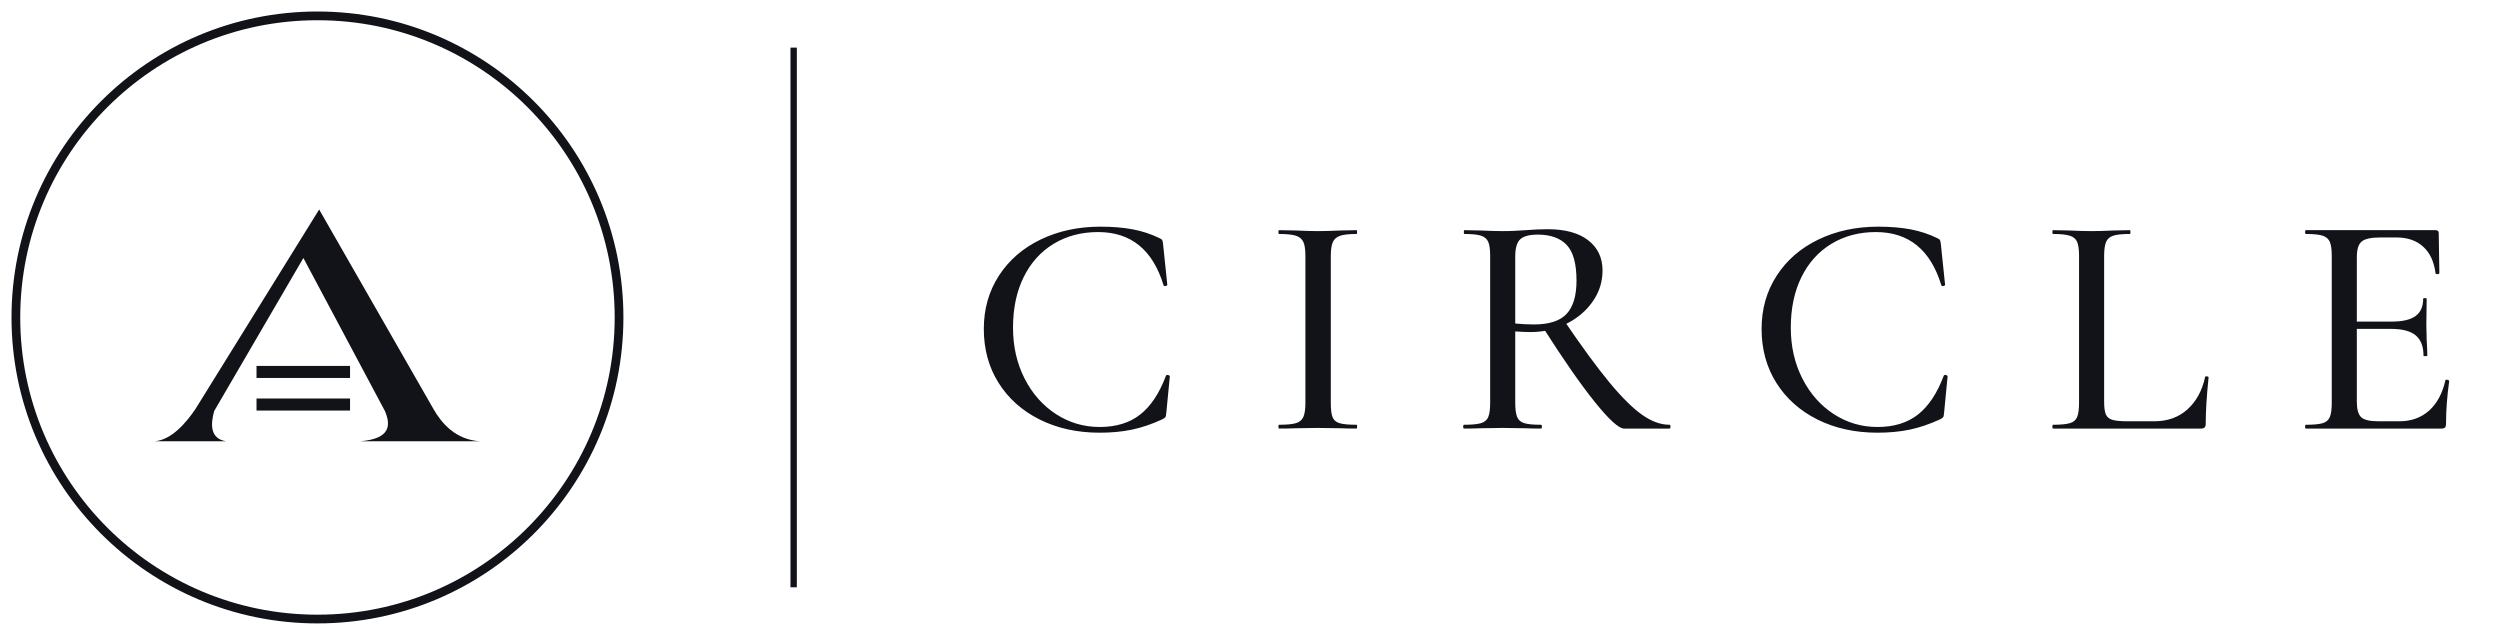
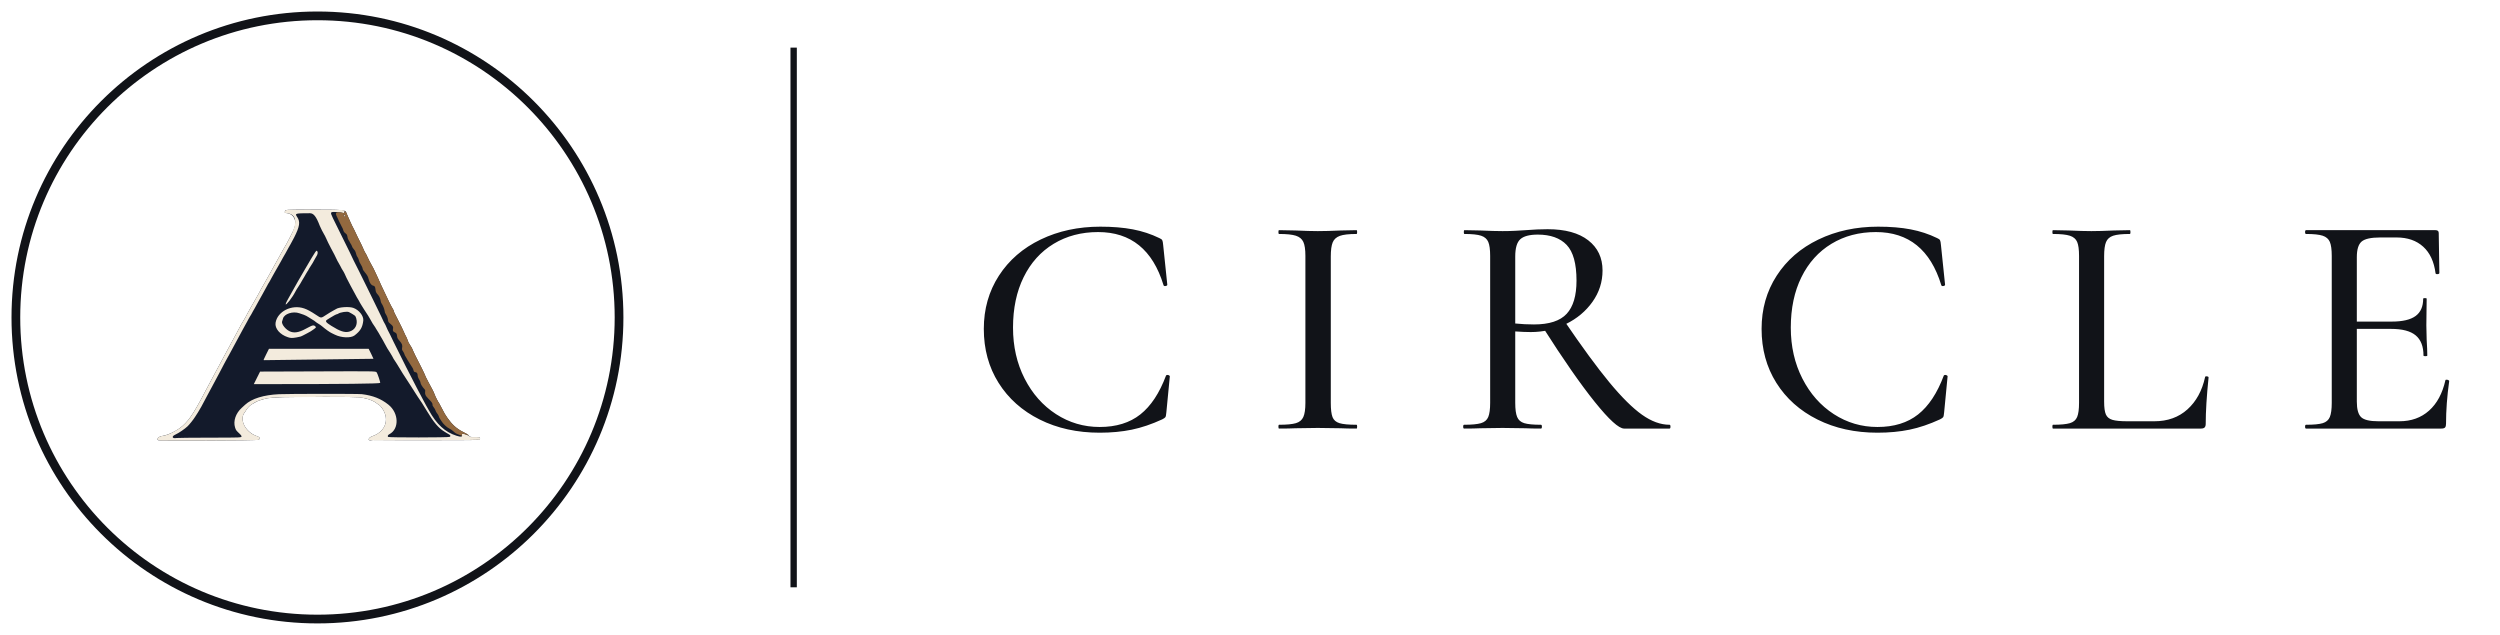
<svg xmlns="http://www.w3.org/2000/svg" viewBox="44 60 315 80" role="img" aria-label="A Circle">
  <circle cx="84" cy="100" r="38" fill="none" stroke="#111318" stroke-width="1.1" />
-   <g fill="#111318" transform="matrix(0.04464 0 0 0.04464 61.679 78.652)">
-     <path d="M 504.8 173.5 L 827.5 736.7 C 849.9 775.9 889.2 823.5 959.2 827.7 L 620.4 827.7 C 707.2 820.7 707.2 781.5 690.4 742.3 L 460.3 310.4 L 208.5 742.3 C 197.6 781.5 197.6 820.7 242.4 827.7 L 40.8 827.7 C 88.4 823.5 129 775.9 155.6 736.7 Z" />
-     <rect x="328" y="615" width="264" height="34" />
-     <rect x="328" y="707" width="264" height="34" />
+   <g transform="matrix(0.0397 0 0 0.0397 53.750 81.681)">
+     <path fill="#131A2B" d="M266.2,852.0C258.6,851.6 255.7,851.1 255.0,850.0C251.6,844.7 259.1,838.9 272.1,836.9C289.5,834.2 318.3,819.6 334.3,805.3C357.7,784.4 372.0,761.6 424.7,660.5C436.3,638.3 469.2,577.2 475.0,567.0C477.0,563.4 483.1,552.2 488.5,542.0C493.9,531.8 501.4,518.0 505.2,511.3C508.9,504.5 512.0,498.8 512.0,498.5C512.0,497.5 526.1,472.6 529.1,468.3C530.7,466.1 532.9,462.2 534.0,459.8C535.7,456.0 542.4,443.7 553.2,424.6C555.0,421.3 558.9,414.6 561.9,409.6C568.0,399.2 582.4,373.2 583.2,371.0C583.7,369.6 589.2,360.0 598.1,345.0C604.2,334.6 614.3,316.4 626.8,293.5C633.6,280.9 641.6,266.4 644.5,261.5C647.3,256.6 651.6,248.9 654.0,244.5C656.4,240.1 659.5,234.7 661.0,232.5C662.5,230.3 664.0,227.7 664.4,226.6C664.7,225.6 669.7,216.1 675.4,205.5C691.0,176.7 694.1,165.0 690.0,151.0C686.5,139.3 677.1,131.6 664.5,130.3C658.3,129.6 657.1,128.4 658.8,124.5C661.3,119.1 660.2,119.2 731.5,119.1C850.2,119.1 850.9,119.2 854.4,131.0C855.2,133.5 857.7,139.4 860.0,144.0C862.4,148.7 865.4,155.4 866.7,159.0C868.1,162.6 870.4,167.5 871.8,170.0C873.3,172.5 876.6,179.0 879.2,184.5C886.1,199.5 893.7,214.9 896.4,220.0C899.4,225.4 904.7,236.9 908.9,246.8C910.6,250.8 913.3,256.0 914.9,258.3C916.6,260.6 918.8,265.0 919.9,268.0C921.7,272.8 929.6,287.9 939.9,306.2C941.6,309.3 945.5,317.6 948.6,324.6C951.6,331.6 954.5,337.9 955.0,338.5C955.5,339.1 957.1,342.8 958.6,346.6C960.0,350.4 962.0,354.9 963.0,356.5C964.0,358.1 968.7,368.1 973.4,378.5C984.8,403.4 997.4,428.8 1001.1,434.2C1002.7,436.6 1004.3,440.1 1004.6,442.1C1004.9,444.1 1006.3,447.5 1007.6,449.6C1008.8,451.8 1012.3,458.4 1015.2,464.5C1020.2,474.9 1023.3,481.1 1029.3,492.5C1030.8,495.2 1033.9,502.0 1036.2,507.5C1038.5,513.0 1041.7,519.6 1043.3,522.2C1044.8,524.8 1047.2,530.3 1048.4,534.4C1049.7,538.5 1052.1,543.6 1053.8,545.7C1057.4,550.3 1063.4,561.2 1064.9,566.0C1065.9,569.3 1074.7,586.9 1090.7,618.0C1094.3,624.9 1098.4,633.4 1100.0,637.0C1101.5,640.6 1104.2,646.8 1106.0,650.9C1107.7,654.9 1111.7,662.6 1114.7,667.9C1117.8,673.2 1121.0,679.1 1121.8,681.0C1122.6,682.9 1125.0,687.4 1127.1,691.0C1129.2,694.6 1132.3,701.4 1134.0,706.2C1136.5,713.3 1144.8,729.5 1148.0,733.5C1148.4,734.0 1151.7,740.0 1155.1,746.8C1166.0,767.8 1166.8,769.2 1174.3,780.0C1189.1,801.3 1203.7,814.6 1223.6,824.4C1234.3,829.7 1238.6,832.4 1242.1,836.2C1246.7,841.0 1246.7,841.0 1260.8,841.0C1275.6,841.0 1278.0,841.7 1278.0,845.9C1278.0,850.4 1278.3,850.4 1211.6,850.8C1104.9,851.3 944.8,851.1 941.9,850.5C940.3,850.1 936.6,850.4 933.6,851.1C919.6,854.2 922.3,843.1 936.6,838.1C981.4,822.5 993.0,778.5 961.8,742.8C960.5,741.4 957.5,739.0 955.0,737.5C952.5,736.0 949.5,733.9 948.3,732.8C943.5,728.4 927.1,721.2 917.0,719.0C914.0,718.4 909.9,717.4 908.0,717.0C894.2,713.5 867.5,713.1 694.0,713.9C634.7,714.2 604.9,716.1 592.5,720.4C590.3,721.2 584.9,722.8 580.6,724.0C573.1,726.0 566.7,729.2 552.9,737.5C547.0,741.1 538.5,750.1 535.5,756.0C534.5,757.9 532.4,761.1 530.8,763.1C513.3,784.9 532.4,823.8 567.0,837.0C579.6,841.8 581.0,843.3 577.1,848.1C575.4,850.2 574.6,850.4 561.4,850.6C553.8,850.7 536.7,851.0 523.5,851.4C494.5,852.2 280.7,852.7 266.2,852.0Z" />
+     <path fill="#F3EBDD" d="M266.6,852.2C245.6,851.6 251.6,839.6 274.3,836.5C288.9,834.5 319.2,818.8 334.3,805.3C357.7,784.4 372.0,761.6 424.7,660.5C436.3,638.3 469.2,577.2 475.0,567.0C477.0,563.4 483.1,552.2 488.5,542.0C493.9,531.8 501.4,518.0 505.2,511.3C508.9,504.5 512.0,498.8 512.0,498.5C512.0,497.5 526.1,472.6 529.1,468.3C530.7,466.1 532.9,462.2 534.0,459.8C535.7,456.0 542.4,443.7 553.2,424.6C555.0,421.3 558.9,414.6 561.9,409.6C568.0,399.2 582.4,373.2 583.2,371.0C583.7,369.6 589.2,360.0 598.1,345.0C604.2,334.6 614.3,316.4 626.8,293.5C633.6,280.9 641.6,266.4 644.5,261.5C647.3,256.6 651.6,248.9 654.0,244.5C656.4,240.1 659.5,234.7 661.0,232.5C662.5,230.3 664.0,227.7 664.4,226.6C664.7,225.6 669.7,216.1 675.4,205.5C699.9,160.2 695.9,133.8 663.9,130.2C656.8,129.4 656.2,128.8 659.0,124.2C662.1,119.1 661.8,119.2 731.6,119.2C840.7,119.2 848.0,119.5 848.0,124.1C848.0,129.2 846.3,131.0 842.8,129.6C838.3,127.7 810.5,125.6 808.0,127.0C802.8,129.8 802.8,129.9 821.6,167.8C865.2,255.9 875.9,277.7 876.5,280.0C876.9,281.4 878.0,283.6 879.0,285.0C879.9,286.4 886.9,300.1 894.4,315.5C902.0,330.9 912.2,351.6 917.1,361.5C922.0,371.4 932.8,393.4 941.1,410.5C949.3,427.6 959.7,448.8 964.1,457.7C968.4,466.6 972.0,474.3 972.0,474.7C972.0,475.2 973.2,477.3 974.6,479.4C976.1,481.5 978.9,487.4 981.0,492.5C983.1,497.6 986.3,504.4 988.2,507.6C990.1,510.9 992.2,515.1 993.0,517.0C993.8,518.9 998.5,528.8 1003.6,539.0C1024.6,581.5 1040.2,612.8 1042.9,618.0C1044.5,621.0 1046.7,625.3 1047.8,627.5C1051.2,634.7 1075.2,681.5 1076.0,682.5C1077.0,683.8 1086.5,701.8 1095.5,719.5C1099.4,727.3 1104.2,736.3 1106.2,739.5C1108.1,742.8 1112.3,750.2 1115.5,756.0C1140.3,800.9 1167.1,825.5 1203.5,836.9C1218.0,841.4 1222.0,840.8 1220.6,834.0C1220.2,831.8 1220.5,830.8 1221.5,830.3C1224.0,829.4 1240.2,835.1 1243.8,838.1C1245.6,839.7 1247.8,841.0 1248.8,841.1C1249.7,841.1 1256.1,841.1 1262.8,841.0C1271.0,840.9 1275.7,841.3 1276.6,842.1C1278.3,843.5 1278.4,848.6 1276.8,849.6C1275.2,850.6 1080.9,851.6 961.0,851.2C945.9,851.1 931.7,851.2 929.5,851.3C919.5,851.8 924.7,842.3 936.6,838.1C981.4,822.5 993.0,778.5 961.8,742.8C960.5,741.4 957.5,739.0 955.0,737.5C952.5,736.0 949.5,733.9 948.3,732.8C943.5,728.4 927.1,721.2 917.0,719.0C914.0,718.4 909.9,717.4 908.0,717.0C894.3,713.5 824.8,712.6 701.5,714.3C655.0,714.9 661.0,714.8 644.0,714.8C631.1,714.8 605.3,717.1 598.0,719.0C577.4,724.2 567.1,728.2 559.5,733.5C557.9,734.7 554.4,736.8 551.9,738.3C546.9,741.1 538.4,750.3 535.5,756.0C534.5,757.9 532.4,761.1 530.8,763.1C513.3,784.9 533.0,824.9 567.2,837.0C580.0,841.6 581.3,843.0 577.1,848.1C575.3,850.4 574.6,850.5 561.3,850.6C553.7,850.7 536.7,851.0 523.5,851.4C499.5,852.1 285.3,852.8 266.6,852.2ZM314.8,844.0C317.7,843.5 360.6,843.0 418.1,842.9C523.1,842.8 521.0,842.9 521.0,838.1C521.0,837.1 518.4,833.8 515.3,830.9C503.7,820.0 503.2,819.3 500.4,810.4C494.1,790.3 502.6,765.4 521.7,748.2C524.9,745.3 529.8,740.8 532.5,738.3C553.8,718.9 591.1,707.3 639.9,705.0C670.3,703.6 891.4,703.4 903.0,704.9C937.9,709.2 963.6,719.3 987.3,738.3C1020.6,764.9 1022.0,815.7 989.9,832.1C985.5,834.3 983.8,838.2 986.2,840.6C988.5,842.9 1178.3,842.7 1181.8,840.4C1185.4,838.1 1184.3,834.9 1179.1,832.3C1176.7,831.1 1173.1,829.0 1171.1,827.7C1169.1,826.4 1165.8,824.3 1163.7,823.0C1146.7,813.0 1130.1,793.3 1110.0,759.5C1103.8,749.0 1096.4,737.1 1093.7,733.0C1090.9,728.9 1084.9,720.0 1080.4,713.3C1075.8,706.6 1071.4,699.7 1070.5,697.9C1069.5,696.2 1063.7,687.0 1057.6,677.6C1033.1,640.3 1030.8,636.8 1014.5,609.5C1011.8,604.9 1008.8,600.3 1007.9,599.3C1006.0,597.2 1001.0,588.7 999.3,584.7C998.2,582.3 988.5,566.6 984.0,560.0C983.0,558.5 981.0,554.9 979.5,552.0C976.2,545.2 963.3,522.4 961.0,519.0C960.0,517.5 958.0,514.0 956.6,511.2C955.1,508.3 952.4,503.9 950.5,501.4C948.6,498.9 947.0,496.4 947.0,495.8C947.0,495.2 945.1,492.2 942.8,489.0C938.6,483.4 936.2,479.3 929.2,466.6C926.0,460.5 922.2,454.5 910.7,437.2C907.3,432.0 903.5,426.1 902.4,423.9C901.2,421.8 898.8,417.8 897.1,415.2C895.4,412.5 894.0,409.9 894.0,409.3C894.0,408.8 892.7,406.5 891.2,404.4C889.6,402.3 885.2,394.4 881.3,386.9C877.3,379.4 870.8,367.3 866.7,359.9C858.9,345.7 848.0,323.8 848.0,322.3C848.0,321.8 846.7,319.4 845.2,316.9C839.8,308.4 836.4,302.5 835.0,299.0C834.2,297.1 831.7,292.5 829.4,288.9C827.1,285.3 823.8,279.1 822.1,275.2C819.1,268.3 813.8,258.0 804.8,241.5C799.4,231.5 792.1,216.6 788.4,208.0C786.9,204.4 784.7,200.2 783.5,198.5C781.1,195.1 771.5,176.3 769.5,171.0C758.2,141.3 749.9,130.6 738.0,130.6C691.1,130.7 689.7,131.1 697.5,142.4C708.0,157.8 705.8,172.6 687.8,207.9C682.3,218.7 677.2,228.2 676.5,229.0C675.8,229.8 673.5,233.9 671.3,238.0C664.8,250.2 656.2,265.7 652.1,272.3C650.0,275.7 647.2,281.0 645.7,284.0C644.2,287.0 640.5,293.6 637.5,298.5C634.4,303.4 629.4,312.2 626.3,318.0C623.2,323.8 618.5,332.2 615.9,336.6C613.2,341.1 611.0,345.2 611.0,345.7C611.0,346.3 609.6,348.6 607.9,351.0C606.1,353.4 603.9,357.3 602.9,359.6C601.8,361.9 599.3,366.7 597.1,370.2C595.0,373.6 590.2,382.4 586.5,389.5C582.8,396.6 577.0,407.0 573.7,412.4C570.5,417.9 567.1,423.9 566.3,425.9C565.4,427.9 563.9,430.8 562.8,432.3C561.7,433.9 559.4,437.7 557.8,440.8C554.0,448.3 550.5,454.3 546.4,460.7C544.5,463.6 543.0,466.3 543.0,466.7C543.0,467.2 541.4,470.2 539.4,473.5C537.4,476.8 531.7,487.1 526.7,496.5C512.2,523.8 511.6,525.0 505.6,535.5C500.2,544.9 497.0,550.8 483.2,577.0C480.2,582.7 476.7,589.1 475.4,591.1C474.1,593.1 470.3,600.1 466.9,606.6C463.5,613.2 456.5,626.4 451.5,636.0C446.4,645.6 436.8,663.6 430.1,676.0C423.3,688.4 415.2,703.5 412.1,709.5C395.4,741.3 388.6,753.7 382.5,763.1C378.8,768.8 374.6,775.3 373.2,777.5C367.8,786.1 356.4,800.3 349.8,806.8C341.2,815.1 321.6,828.5 310.2,833.6C297.9,839.3 301.1,846.6 314.8,844.0ZM569.9,653.1L579.9,633.2L759.2,632.6C942.3,631.9 946.3,631.9 949.6,635.3C952.1,637.8 961.9,666.8 961.0,669.1C959.9,671.7 844.4,673.0 609.8,673.0L560.0,673.0L569.9,653.1ZM599.0,579.0L608.0,561.0L766.3,561.0L924.5,561.0L932.3,576.6C936.6,585.2 939.9,592.4 939.7,592.6C939.5,592.8 612.9,597.0 592.8,597.0C590.0,597.0 590.0,597.0 599.0,579.0ZM668.0,524.1C642.8,515.9 626.2,496.4 629.0,478.4C634.7,442.2 680.5,419.2 719.8,432.8C730.4,436.5 740.3,441.8 758.1,453.6C774.0,464.2 773.0,464.2 789.9,453.1C797.4,448.2 807.1,442.3 811.5,440.0C815.9,437.7 820.0,435.4 820.5,435.0C828.6,428.7 861.5,426.2 875.3,430.9C893.6,437.1 909.1,456.7 907.4,471.5C904.9,493.0 898.3,504.2 879.8,518.4C867.9,527.4 838.0,526.3 817.3,516.1C813.9,514.5 809.7,512.4 807.8,511.5C800.8,508.3 788.0,499.2 775.9,488.9C772.9,486.4 768.1,483.0 765.1,481.4C762.2,479.9 757.9,476.9 755.6,474.9C753.4,472.9 749.6,470.3 747.4,469.2C745.1,468.0 739.5,464.5 734.9,461.4C729.9,458.0 723.5,454.6 718.6,452.9C714.1,451.4 707.8,449.2 704.5,448.1C684.0,440.8 656.2,450.0 652.5,465.2C651.7,468.1 650.6,471.9 649.9,473.6C646.3,482.5 663.0,502.4 677.8,507.0C692.7,511.6 706.9,507.9 735.2,491.9C746.0,485.9 750.4,485.2 754.4,488.9C757.7,492.0 757.7,493.4 754.4,495.7C753.0,496.7 750.5,498.6 748.8,499.9C745.0,503.0 736.6,508.1 729.8,511.4C726.9,512.9 721.1,515.9 717.0,518.1C709.7,522.0 706.4,523.0 695.0,524.9C681.1,527.2 676.9,527.1 668.0,524.1ZM862.5,506.5C881.3,501.6 890.6,484.4 885.1,464.5C884.0,460.6 882.3,456.9 881.3,456.2C875.6,452.1 872.1,449.9 868.5,448.0C866.3,446.9 863.4,445.3 862.0,444.5C856.8,441.4 834.6,444.7 827.5,449.6C826.4,450.4 824.9,451.0 824.0,451.0C822.0,451.0 811.4,456.6 800.6,463.5C798.0,465.1 794.5,467.4 792.7,468.5C785.6,473.0 788.3,476.9 806.0,488.0C833.6,505.4 848.3,510.1 862.5,506.5ZM661.0,419.2C661.0,417.5 664.2,410.6 668.0,404.0C670.0,400.4 676.7,388.5 682.8,377.5C693.1,358.8 705.1,337.8 721.7,309.5C759.2,245.5 758.7,246.2 761.8,252.1C763.7,255.7 762.4,261.8 758.5,267.5C756.7,270.2 754.6,273.9 753.9,275.5C751.8,280.5 743.3,294.6 735.8,305.7C734.3,308.0 733.0,310.3 733.0,310.8C733.0,311.4 731.9,313.2 730.5,314.8C729.1,316.5 727.1,319.8 726.0,322.2C725.0,324.6 722.8,328.3 721.3,330.5C719.7,332.7 716.0,339.0 713.0,344.5C710.1,350.0 704.9,358.6 701.4,363.7C697.9,368.7 693.5,376.1 691.5,380.1C682.5,397.9 661.0,425.5 661.0,419.2ZM846.7,140.2C844.9,138.2 844.5,135.4 845.9,134.6C847.1,133.8 848.7,135.9 849.5,139.3C850.3,142.4 849.1,142.8 846.7,140.2Z" />
+     <path fill="#93693F" d="M1214.0,834.6C1202.3,830.4 1199.7,828.9 1193.6,823.1C1189.8,819.5 1184.9,816.1 1180.6,814.1C1172.6,810.5 1160.3,798.8 1155.5,790.4C1153.9,787.7 1151.6,784.1 1150.4,782.5C1149.2,780.9 1147.7,777.5 1147.0,775.0C1146.3,772.5 1144.1,768.7 1142.0,766.2C1139.7,763.6 1137.5,759.7 1136.6,756.7C1135.7,753.8 1133.3,749.4 1131.0,746.7C1127.8,742.7 1127.0,741.1 1127.2,738.0C1127.3,733.8 1124.3,729.4 1113.8,719.1C1105.2,710.5 1102.8,705.7 1103.6,698.1C1104.3,692.2 1104.2,691.8 1101.2,688.7C1095.3,682.5 1089.0,672.2 1089.0,668.7C1089.0,666.8 1087.8,663.5 1086.2,660.9C1081.8,653.8 1079.8,648.5 1079.8,644.0C1079.9,639.1 1076.6,635.0 1072.6,635.0C1069.2,635.0 1067.3,632.8 1066.5,627.9C1066.1,625.5 1064.0,621.3 1061.4,617.7C1059.0,614.3 1055.8,609.3 1054.3,606.6C1052.7,604.0 1050.0,599.6 1048.2,596.9C1046.5,594.2 1045.0,591.7 1045.0,591.2C1045.0,590.8 1043.7,588.6 1042.1,586.4C1040.5,584.3 1038.7,580.5 1038.0,578.1C1037.4,575.7 1035.3,571.4 1033.3,568.6C1030.1,564.0 1029.9,563.1 1030.5,559.0C1032.2,549.0 1030.9,545.4 1022.1,535.1C1016.1,528.1 1015.4,526.8 1014.5,520.0C1013.5,512.7 1012.7,511.3 1007.6,508.9C1001.9,506.3 1000.5,503.6 1001.7,497.7C1003.1,491.5 1001.5,488.3 994.4,482.5C987.7,477.1 986.1,474.8 986.0,470.4C986.0,465.8 982.4,456.1 978.9,451.2C976.5,447.9 975.6,445.2 975.0,440.2C974.2,433.8 969.6,422.8 964.9,416.0C964.0,414.6 962.9,411.5 962.6,409.0C961.6,402.0 958.1,393.9 954.0,389.5C948.2,383.1 946.9,380.3 946.1,372.5C945.3,364.3 943.6,361.5 938.9,360.5C932.5,359.1 927.7,352.2 924.5,340.0C922.2,331.3 920.1,327.4 912.5,318.4C907.5,312.4 905.9,309.6 905.4,306.3C905.1,304.0 903.5,300.0 901.9,297.5C897.2,290.1 894.1,283.5 893.0,278.3C892.4,275.7 890.8,272.1 889.4,270.2C886.9,267.0 885.2,262.6 883.0,254.1C882.3,251.3 880.3,248.0 877.4,245.0C874.8,242.2 872.4,238.5 871.6,235.7C870.9,233.2 869.1,229.7 867.6,227.8C866.2,225.9 865.0,223.8 865.0,223.3C865.0,222.7 863.5,220.0 861.6,217.3C859.4,214.1 857.9,210.5 857.5,207.4C856.5,200.1 855.2,197.4 851.1,194.6C846.9,191.7 844.5,188.0 843.5,183.0C843.1,181.1 841.1,176.6 838.9,173.0C836.8,169.4 833.3,162.4 831.2,157.5C829.0,152.5 825.9,145.8 824.2,142.5C817.8,130.2 819.9,126.6 832.5,127.7C836.4,128.0 841.0,128.9 842.8,129.6C846.1,130.9 846.1,130.9 847.2,127.9C849.0,122.8 852.1,124.3 854.6,131.5C855.7,134.8 858.4,140.9 860.5,145.0C862.6,149.1 865.4,155.4 866.7,159.0C868.1,162.6 870.4,167.5 871.8,170.0C873.3,172.5 876.6,179.0 879.2,184.5C886.1,199.5 893.7,214.9 896.4,220.0C899.4,225.4 904.7,236.9 908.9,246.8C910.6,250.8 913.3,256.0 914.9,258.3C916.6,260.6 918.8,265.0 919.9,268.0C921.7,272.8 929.6,287.9 939.9,306.2C941.6,309.3 945.5,317.6 948.6,324.6C951.6,331.6 954.5,337.9 955.0,338.5C955.5,339.1 957.1,342.8 958.6,346.6C960.0,350.4 962.0,354.9 963.0,356.5C964.0,358.1 968.7,368.1 973.4,378.5C984.8,403.4 997.4,428.8 1001.1,434.2C1002.7,436.6 1004.3,440.1 1004.6,442.1C1004.9,444.1 1006.3,447.5 1007.6,449.6C1008.8,451.8 1012.3,458.4 1015.2,464.5C1020.2,474.9 1023.3,481.1 1029.3,492.5C1030.8,495.2 1033.9,502.0 1036.2,507.5C1038.5,513.0 1041.7,519.6 1043.3,522.2C1044.8,524.8 1047.2,530.3 1048.4,534.4C1049.7,538.5 1052.1,543.6 1053.8,545.7C1057.4,550.3 1063.4,561.2 1064.9,566.0C1065.9,569.3 1074.7,586.9 1090.7,618.0C1094.3,624.9 1098.4,633.4 1100.0,637.0C1101.5,640.6 1104.2,646.8 1106.0,650.9C1107.7,654.9 1111.7,662.6 1114.7,667.9C1117.8,673.2 1121.0,679.1 1121.8,681.0C1122.6,682.9 1125.0,687.4 1127.1,691.0C1129.2,694.6 1132.3,701.4 1134.0,706.2C1136.5,713.3 1144.8,729.5 1148.0,733.5C1148.4,734.0 1151.7,740.0 1155.1,746.8C1166.0,767.8 1166.8,769.2 1174.3,780.0C1189.5,802.0 1203.6,814.5 1225.3,825.3C1244.6,834.9 1246.5,837.2 1231.3,832.4C1221.6,829.3 1219.8,829.6 1220.6,834.0C1221.0,835.6 1221.1,837.0 1220.9,837.0C1220.7,837.0 1217.6,835.9 1214.0,834.6ZM849.5,139.3C848.7,135.9 847.1,133.8 845.9,134.6C844.5,135.4 844.9,138.2 846.7,140.2C849.1,142.8 850.3,142.4 849.5,139.3Z" />
  </g>
  <rect x="143.6" y="66" width="0.8" height="68" fill="#111318" />
  <path fill="#111318" d="M182.64 88.56Q184.96 88.56 186.74 88.90Q188.52 89.24 190.08 90L190.08 90Q190.36 90.12 190.44 90.26Q190.52 90.40 190.56 90.88L190.56 90.88L191.08 95.88Q191.08 96 190.86 96.04Q190.64 96.08 190.60 95.92L190.60 95.92Q188.56 89.24 182.36 89.24L182.36 89.24Q179.20 89.24 176.76 90.72Q174.32 92.20 172.98 94.92Q171.64 97.64 171.64 101.28L171.64 101.28Q171.64 104.84 173.10 107.70Q174.56 110.56 177.06 112.18Q179.56 113.80 182.56 113.80L182.56 113.80Q185.68 113.80 187.68 112.22Q189.68 110.64 190.92 107.32L190.92 107.32Q190.96 107.24 191.12 107.24L191.12 107.24Q191.20 107.24 191.30 107.30Q191.40 107.36 191.40 107.40L191.40 107.40L190.96 111.96Q190.92 112.44 190.84 112.56Q190.76 112.68 190.44 112.84L190.44 112.84Q188.44 113.76 186.60 114.14Q184.76 114.52 182.56 114.52L182.56 114.52Q178.32 114.52 175 112.86Q171.68 111.20 169.82 108.24Q167.96 105.28 167.96 101.44L167.96 101.44Q167.96 97.68 169.86 94.74Q171.76 91.80 175.12 90.18Q178.48 88.56 182.64 88.56L182.64 88.56Z M211.68 110.76Q211.68 112 211.90 112.56Q212.12 113.12 212.78 113.32Q213.44 113.52 214.92 113.52L214.92 113.52Q215 113.52 215 113.76Q215 114 214.92 114L214.92 114Q213.64 114 212.92 113.96L212.92 113.96L210.04 113.92L207.24 113.96Q206.48 114 205.16 114L205.16 114Q205.08 114 205.08 113.76Q205.08 113.52 205.16 113.52L205.16 113.52Q206.60 113.52 207.28 113.32Q207.96 113.12 208.22 112.54Q208.48 111.96 208.48 110.76L208.48 110.76L208.48 92.24Q208.48 91.04 208.22 90.48Q207.96 89.92 207.28 89.70Q206.60 89.48 205.16 89.48L205.16 89.48Q205.08 89.48 205.08 89.24Q205.08 89 205.16 89L205.16 89L207.24 89.04Q209 89.12 210.04 89.12L210.04 89.12Q211.20 89.12 212.96 89.04L212.96 89.04L214.92 89Q215 89 215 89.24Q215 89.48 214.92 89.48L214.92 89.48Q213.48 89.48 212.82 89.72Q212.16 89.96 211.92 90.54Q211.68 91.12 211.68 92.32L211.68 92.32L211.68 110.76Z M248.64 114Q247.64 114 244.94 110.64Q242.24 107.28 238.40 101.24L238.40 101.24L241.08 100.40Q244.48 105.40 246.80 108.20Q249.12 111 250.90 112.26Q252.68 113.52 254.36 113.52L254.36 113.52Q254.48 113.52 254.48 113.76Q254.48 114 254.36 114L254.36 114L248.64 114ZM239.00 88.88Q242.32 88.88 244.12 90.28Q245.92 91.68 245.92 94.08L245.92 94.08Q245.92 96.24 244.66 98.02Q243.40 99.80 241.32 100.82Q239.24 101.84 236.88 101.84L236.88 101.84Q236.04 101.84 234.92 101.76L234.92 101.76L234.92 110.76Q234.92 111.96 235.16 112.54Q235.40 113.12 236.06 113.32Q236.72 113.52 238.16 113.52L238.16 113.52Q238.28 113.52 238.28 113.76Q238.28 114 238.16 114L238.16 114Q236.92 114 236.20 113.96L236.20 113.96L233.32 113.92L230.52 113.96Q229.76 114 228.48 114L228.48 114Q228.36 114 228.36 113.76Q228.36 113.52 228.48 113.52L228.48 113.52Q229.92 113.52 230.60 113.32Q231.28 113.12 231.52 112.54Q231.76 111.96 231.76 110.76L231.76 110.76L231.76 92.24Q231.76 91.04 231.52 90.48Q231.28 89.92 230.62 89.70Q229.96 89.48 228.52 89.48L228.52 89.48Q228.44 89.48 228.44 89.24Q228.44 89 228.52 89L228.52 89L230.52 89.04Q232.28 89.12 233.32 89.12L233.32 89.12Q234.16 89.12 234.92 89.08Q235.68 89.04 236.24 89L236.24 89Q237.76 88.88 239.00 88.88L239.00 88.88ZM242.64 95.36Q242.64 92.16 241.40 90.86Q240.16 89.56 237.76 89.56L237.76 89.56Q236.20 89.56 235.56 90.14Q234.92 90.72 234.92 92.32L234.92 92.32L234.92 100.76Q236.08 100.88 237.28 100.88L237.28 100.88Q240.16 100.88 241.40 99.54Q242.64 98.20 242.64 95.36L242.64 95.36Z M280.64 88.56Q282.96 88.56 284.74 88.90Q286.52 89.24 288.08 90L288.08 90Q288.36 90.12 288.44 90.26Q288.52 90.40 288.56 90.88L288.56 90.88L289.08 95.88Q289.08 96 288.86 96.04Q288.64 96.08 288.60 95.92L288.60 95.92Q286.56 89.24 280.36 89.24L280.36 89.24Q277.20 89.24 274.76 90.72Q272.32 92.20 270.98 94.92Q269.64 97.64 269.64 101.28L269.64 101.28Q269.64 104.84 271.10 107.70Q272.56 110.56 275.06 112.18Q277.56 113.80 280.56 113.80L280.56 113.80Q283.68 113.80 285.68 112.22Q287.68 110.64 288.92 107.32L288.92 107.32Q288.96 107.24 289.12 107.24L289.12 107.24Q289.20 107.24 289.30 107.30Q289.40 107.36 289.40 107.40L289.40 107.40L288.96 111.96Q288.92 112.44 288.84 112.56Q288.76 112.68 288.44 112.84L288.44 112.84Q286.44 113.76 284.60 114.14Q282.76 114.52 280.56 114.52L280.56 114.52Q276.32 114.52 273 112.86Q269.68 111.20 267.82 108.24Q265.96 105.28 265.96 101.44L265.96 101.44Q265.96 97.68 267.86 94.74Q269.76 91.80 273.12 90.18Q276.48 88.56 280.64 88.56L280.64 88.56Z M309.12 110.60Q309.12 111.72 309.34 112.22Q309.56 112.72 310.16 112.90Q310.76 113.08 312.04 113.08L312.04 113.08L315.44 113.08Q317.96 113.08 319.62 111.58Q321.28 110.08 321.84 107.52L321.84 107.52Q321.84 107.40 322.06 107.42Q322.28 107.44 322.28 107.56L322.28 107.56Q321.92 111.08 321.92 113.40L321.92 113.40Q321.92 113.72 321.78 113.86Q321.64 114 321.32 114L321.32 114L302.68 114Q302.60 114 302.60 113.76Q302.60 113.52 302.68 113.52L302.68 113.52Q304.12 113.52 304.80 113.32Q305.48 113.12 305.72 112.54Q305.96 111.96 305.96 110.76L305.96 110.76L305.96 92.24Q305.96 91.04 305.72 90.48Q305.48 89.92 304.80 89.70Q304.12 89.48 302.68 89.48L302.68 89.48Q302.60 89.48 302.60 89.24Q302.60 89 302.68 89L302.68 89L304.68 89.04Q306.44 89.12 307.52 89.12L307.52 89.12Q308.60 89.12 310.36 89.04L310.36 89.04L312.36 89Q312.44 89 312.44 89.24Q312.44 89.48 312.36 89.48L312.36 89.48Q310.92 89.48 310.26 89.70Q309.60 89.92 309.36 90.50Q309.12 91.08 309.12 92.28L309.12 92.28L309.12 110.60Z M334.56 114Q334.44 114 334.44 113.76Q334.44 113.52 334.56 113.52L334.56 113.52Q336.00 113.52 336.66 113.32Q337.32 113.12 337.56 112.54Q337.80 111.96 337.80 110.76L337.80 110.76L337.80 92.24Q337.80 91.04 337.56 90.48Q337.32 89.92 336.66 89.70Q336.00 89.48 334.56 89.48L334.56 89.48Q334.44 89.48 334.44 89.24Q334.44 89 334.56 89L334.56 89L350.88 89Q351.28 89 351.28 89.36L351.28 89.36L351.36 94.40Q351.36 94.52 351.14 94.54Q350.92 94.56 350.88 94.44L350.88 94.44Q350.60 92.24 349.32 91.08Q348.04 89.92 345.96 89.92L345.96 89.92L343.92 89.92Q342.16 89.92 341.56 90.44Q340.96 90.96 340.96 92.40L340.96 92.40L340.96 110.60Q340.96 112.04 341.50 112.56Q342.04 113.08 343.68 113.08L343.68 113.08L346.32 113.08Q348.56 113.08 350.06 111.74Q351.56 110.40 352.12 107.92L352.12 107.92Q352.12 107.84 352.28 107.84L352.28 107.84Q352.40 107.84 352.50 107.90Q352.60 107.96 352.60 108L352.60 108Q352.20 110.88 352.20 113.40L352.20 113.40Q352.20 113.72 352.08 113.86Q351.96 114 351.60 114L351.60 114L334.56 114ZM349.36 104.80Q349.36 103.08 348.38 102.26Q347.40 101.44 345.28 101.44L345.28 101.44L339.44 101.44L339.44 100.52L345.36 100.52Q347.40 100.52 348.36 99.82Q349.32 99.12 349.32 97.64L349.32 97.64Q349.32 97.56 349.54 97.56Q349.76 97.56 349.76 97.64L349.76 97.64L349.72 101L349.76 102.80Q349.84 104.08 349.84 104.80L349.84 104.80Q349.84 104.88 349.60 104.88Q349.36 104.88 349.36 104.80L349.36 104.80Z" />
</svg>
